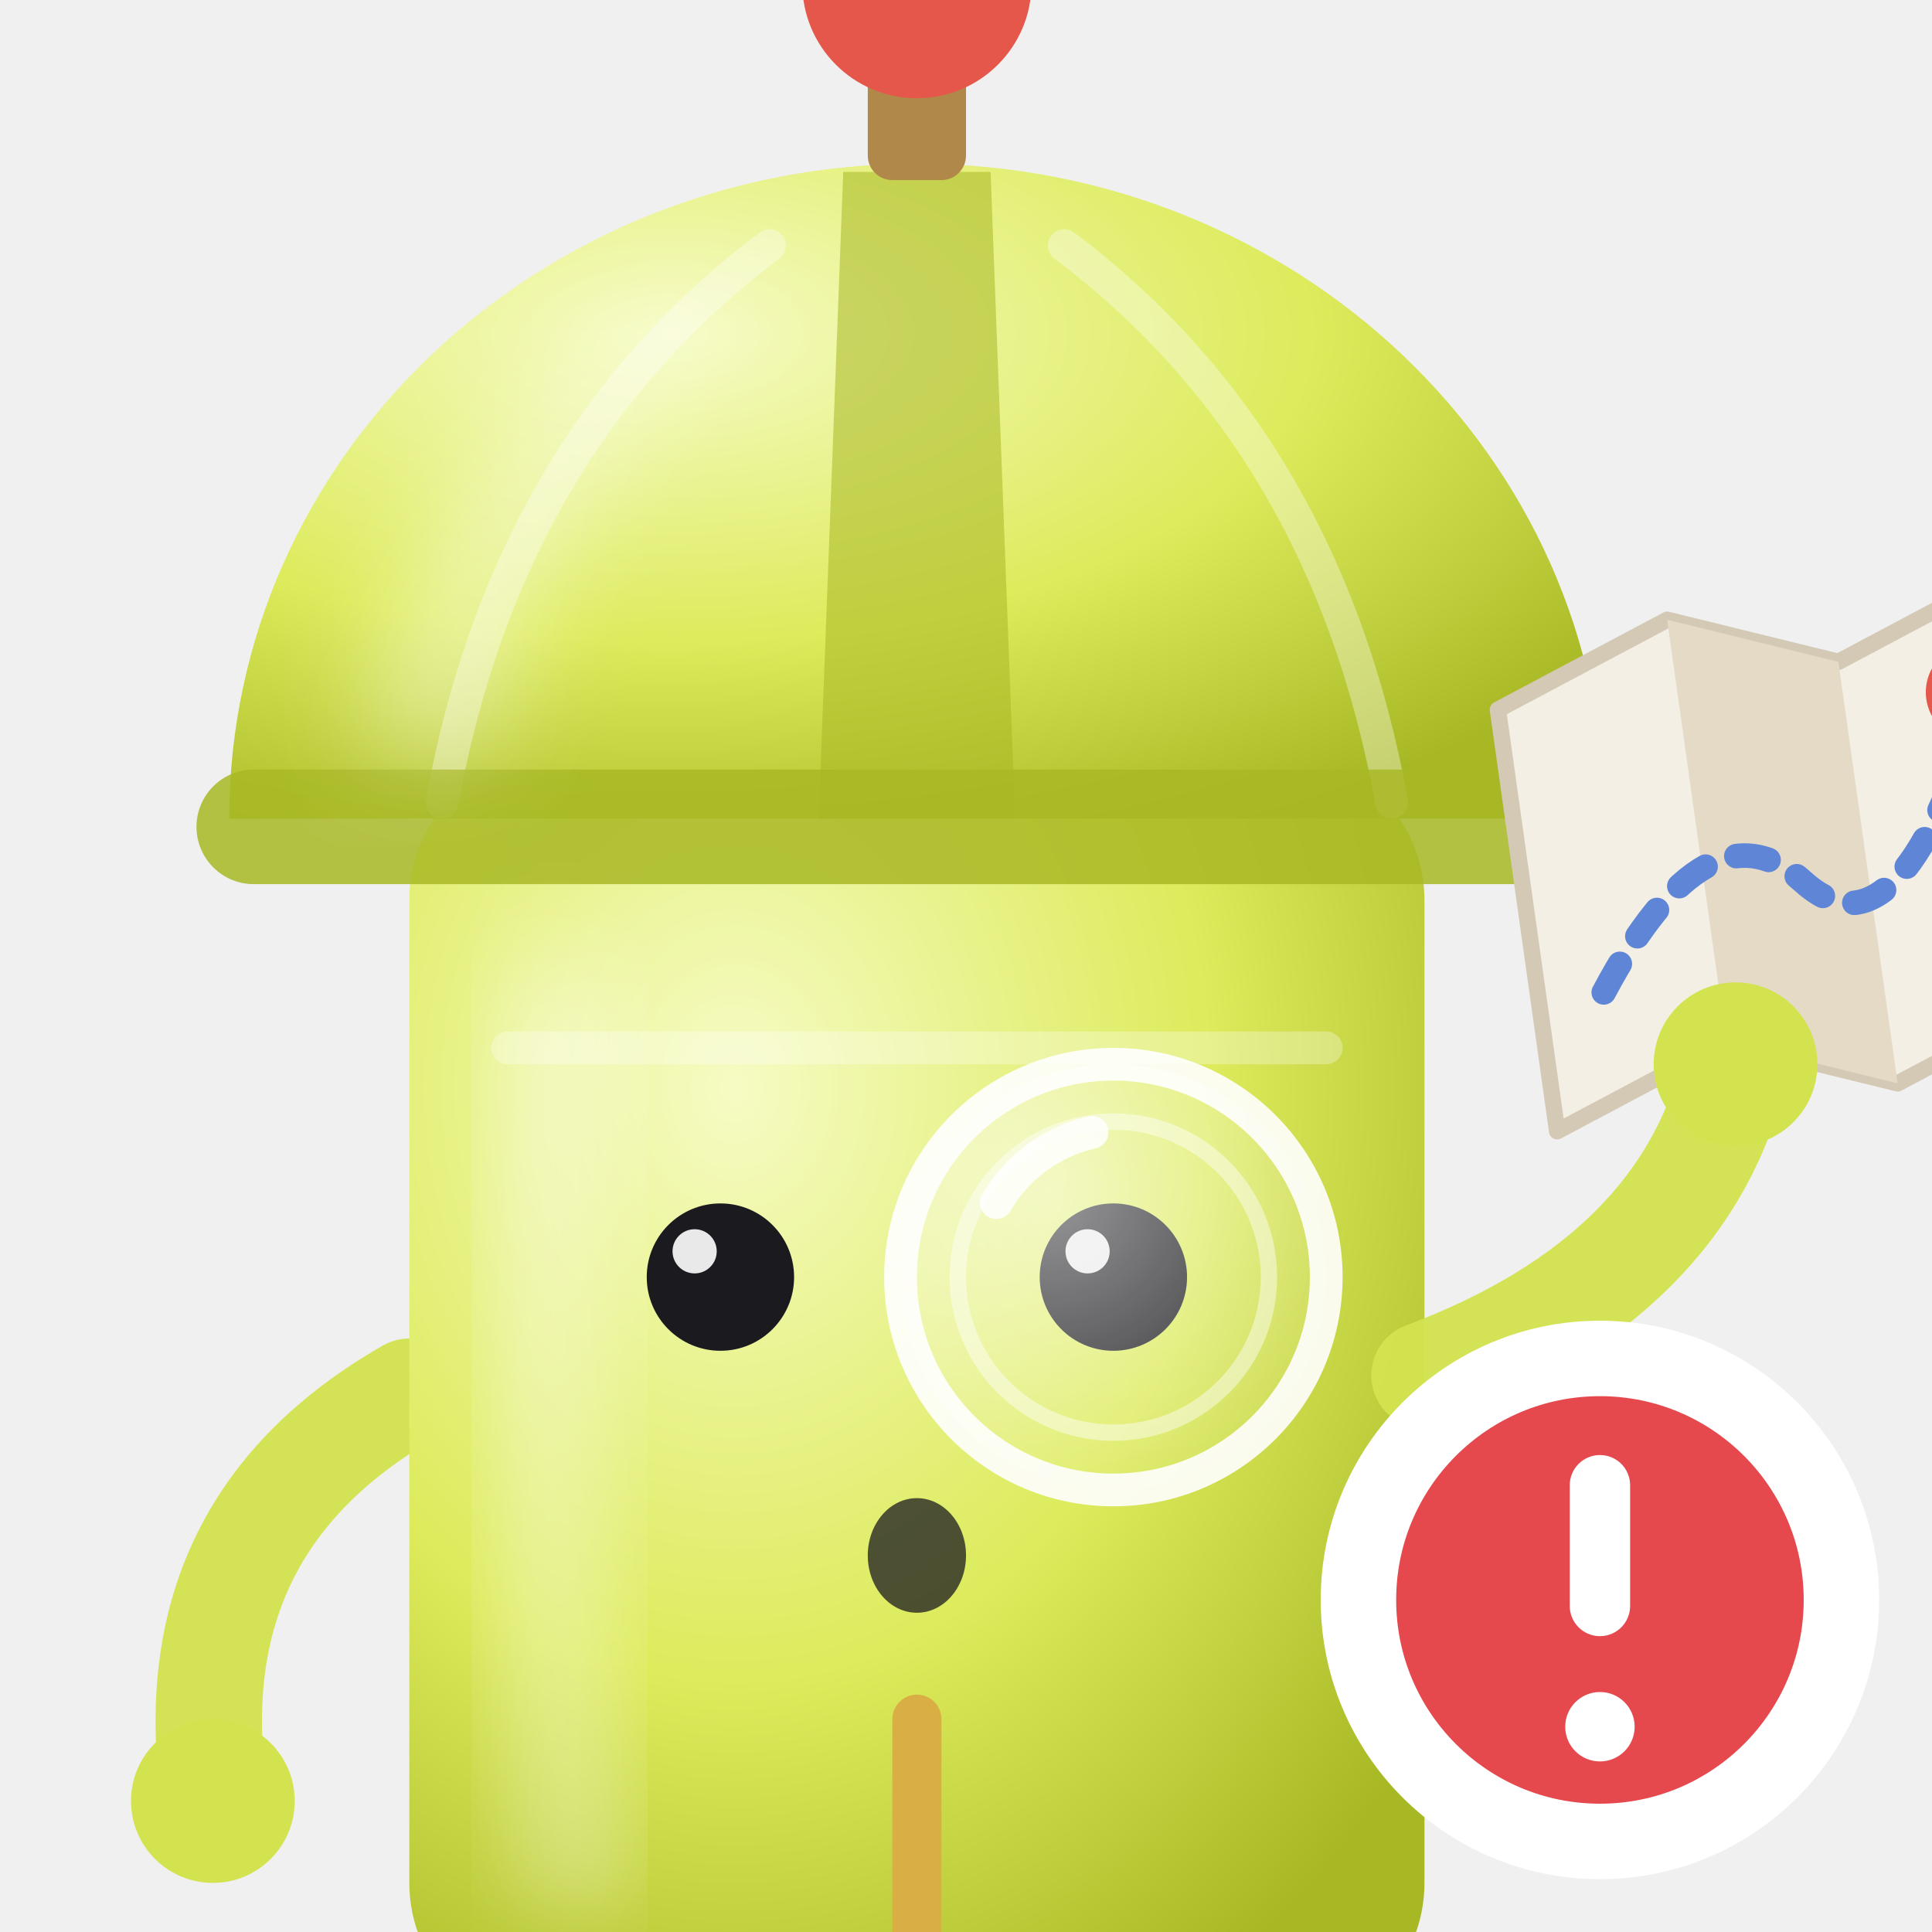
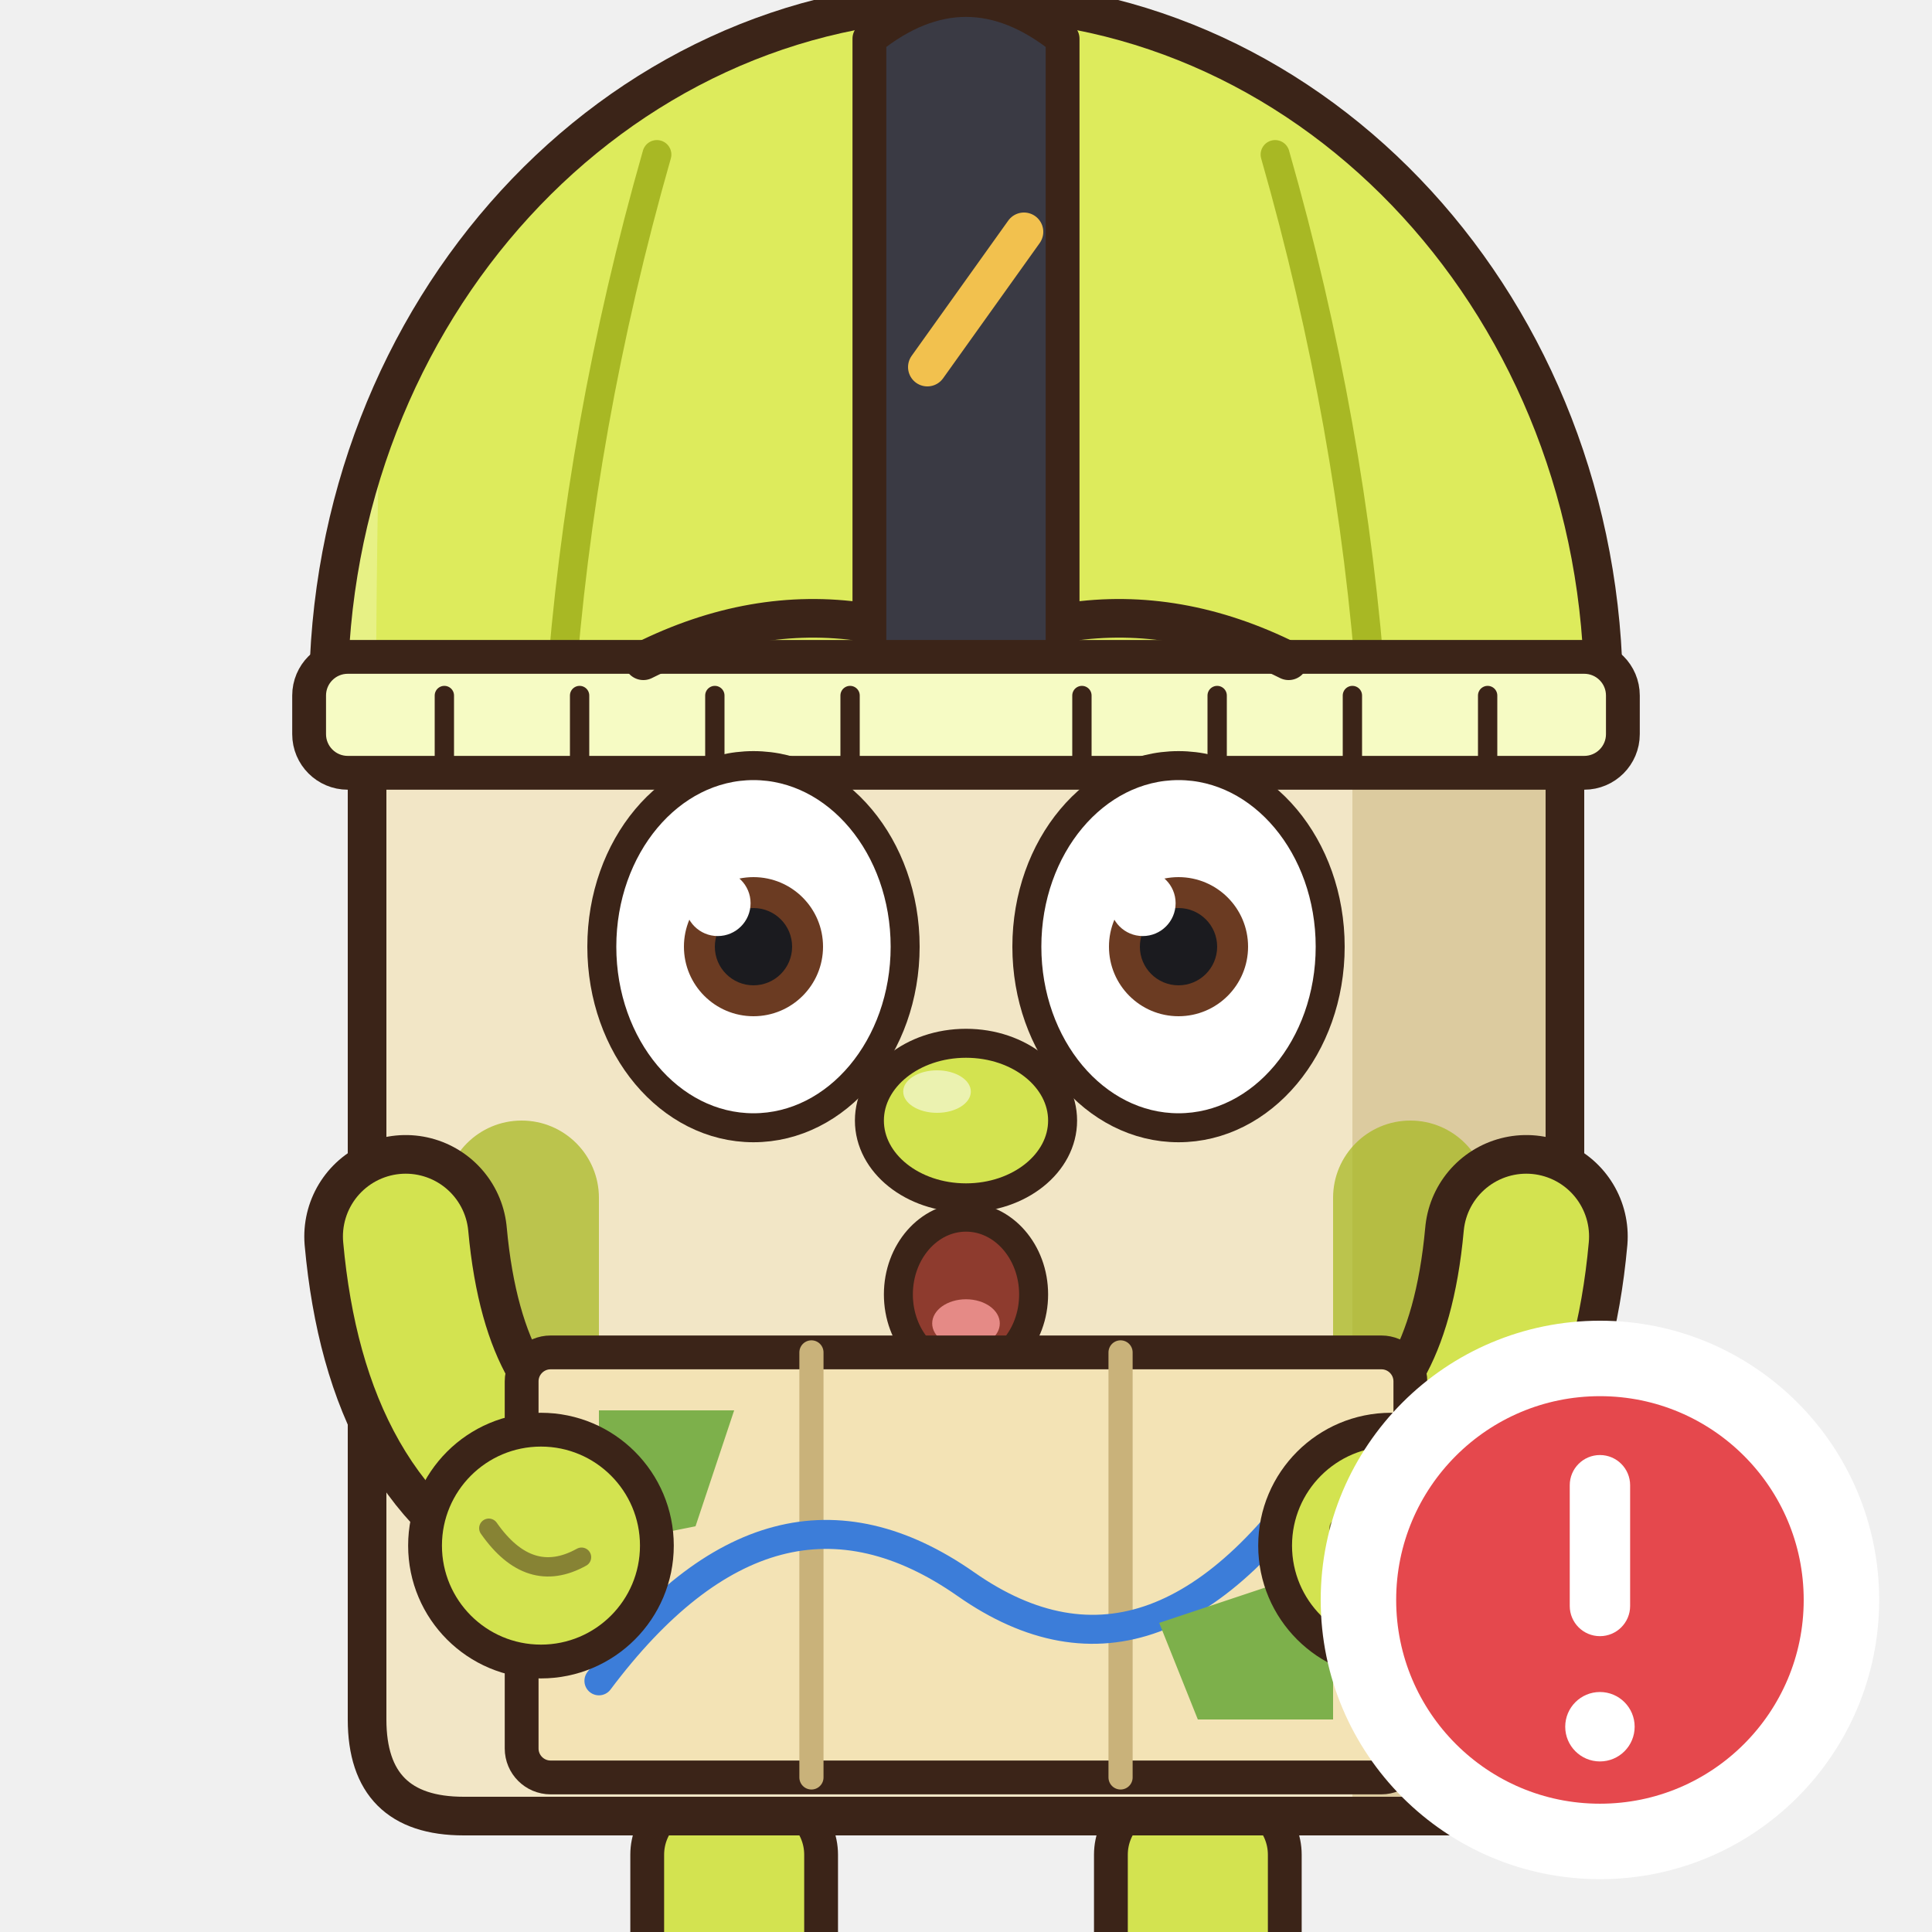
<svg xmlns="http://www.w3.org/2000/svg" viewBox="0 0 64 64" width="48" height="48" role="img" aria-label="Greenwich, Places, escalated">
  <defs>
-     <radialGradient id="sm-greenwich-b" cx="32%" cy="26%" r="85%">
-       <stop offset="0" stop-color="#F6FBC4" />
-       <stop offset=".55" stop-color="#DDEB5C" />
-       <stop offset="1" stop-color="#A8B824" />
-     </radialGradient>
-     <radialGradient id="sm-greenwich-l" cx="35%" cy="30%" r="75%">
-       <stop offset="0" stop-color="#fff" stop-opacity=".55" />
-       <stop offset="1" stop-color="#fff" stop-opacity=".08" />
-     </radialGradient>
-     <filter id="sm-greenwich-f" x="-20%" y="-20%" width="140%" height="140%">
+     <filter id="sm-greenwich-s" x="-50%" y="-50%" width="200%" height="200%">
      <feGaussianBlur stdDeviation="6" />
    </filter>
-     <filter id="sm-greenwich-s" x="-50%" y="-50%" width="200%" height="200%">
-       <feGaussianBlur stdDeviation="8" />
-     </filter>
  </defs>
-   <g transform="scale(0.27119) translate(-38 -58)">
-     <path d="M124 300 L121 344" fill="none" stroke="#D3E350" stroke-width="13" stroke-linecap="round" stroke-linejoin="round" opacity=".96" />
-     <path d="M176 300 L179 344" fill="none" stroke="#D3E350" stroke-width="13" stroke-linecap="round" stroke-linejoin="round" opacity=".96" />
-     <ellipse cx="117" cy="347" rx="17" ry="9" fill="#D3E350" />
-     <ellipse cx="183" cy="347" rx="17" ry="9" fill="#D3E350" />
-     <path d="M88 228 Q60 244 64 276" fill="none" stroke="#D3E350" stroke-width="13" stroke-linecap="round" stroke-linejoin="round" opacity=".96" />
-     <circle cx="64" cy="278" r="10" fill="#D3E350" />
-     <rect x="88" y="150" width="124" height="156" rx="18" fill="url(#sm-greenwich-b)" />
-     <path d="M100 186 L200 186" fill="none" stroke="#fff" stroke-opacity=".3" stroke-width="4" stroke-linecap="round" stroke-linejoin="round" />
-     <path d="M66 158 A84 80 0 0 1 234 158 Z" fill="url(#sm-greenwich-b)" />
-     <path d="M92 156 Q100 112 132 88 M208 156 Q200 112 168 88" fill="none" stroke="#fff" stroke-opacity=".35" stroke-width="4" stroke-linecap="round" />
-     <path d="M141 79 L159 79 L162 158 L138 158 Z" fill="#A8B824" opacity=".55" />
-     <rect x="62" y="152" width="176" height="14" rx="7" fill="#A8B824" opacity=".85" />
-     <rect x="144" y="64" width="12" height="16" rx="3" fill="#B0894A" />
-     <circle cx="150" cy="56" r="14" fill="#E5574A" />
-     <circle cx="145" cy="51" r="4.5" fill="#fff" opacity=".6" />
-     <path d="M150 268 L150 304" stroke="#D9AE45" stroke-width="6" stroke-linecap="round" />
-     <path d="M82 150 A72 70 0 0 1 128 94 Q104 120 98 150 Z" fill="#fff" opacity=".42" filter="url(#sm-greenwich-f)" />
-     <path d="M100 176 Q96 236 104 292 L114 292 Q108 236 112 176 Z" fill="#fff" opacity=".42" filter="url(#sm-greenwich-f)" />
+   <g transform="scale(0.32) translate(-50 -112)">
+     <rect x="117" y="298" width="18" height="32" rx="6" fill="#D3E350" stroke="#3B2418" stroke-width="3.5" />
+     <rect x="165" y="298" width="18" height="32" rx="6" fill="#D3E350" stroke="#3B2418" stroke-width="3.5" />
+     <path d="M140 322 L114 322 L112 334 Q92 336 90 348 L90 352 L144 352 L144 338 Q144 328 140 322 Z" fill="#8A4E2B" stroke="#3B2418" stroke-width="3.5" stroke-linejoin="round" />
+     <path d="M144 348 L90 348 L90 355 L144 355 Z" fill="#5E3219" stroke="#3B2418" stroke-width="3" stroke-linejoin="round" />
+     <path d="M134 328 L120 334 M120 328 L134 334" fill="none" stroke="#E2B07A" stroke-width="2.5" stroke-linecap="round" stroke-linejoin="round" />
+     <path d="M160 322 L186 322 L188 334 Q208 336 210 348 L210 352 L156 352 L156 338 Q156 328 160 322 Z" fill="#8A4E2B" stroke="#3B2418" stroke-width="3.5" stroke-linejoin="round" />
+     <path d="M156 348 L210 348 L210 355 L156 355 Z" fill="#5E3219" stroke="#3B2418" stroke-width="3" stroke-linejoin="round" />
+     <path d="M166 328 L180 334 M180 328 L166 334" fill="none" stroke="#E2B07A" stroke-width="2.5" stroke-linecap="round" stroke-linejoin="round" />
+     <path d="M150 112 L150 82" fill="none" stroke="#3B2418" stroke-width="5" stroke-linecap="round" stroke-linejoin="round" />
+     <circle cx="150" cy="72" r="11" fill="#D83A34" stroke="#3B2418" stroke-width="3.5" />
+     <clipPath id="sm-greenwich-c">
+       <path d="M84 184 A66 72 0 0 1 216 184 Z" />
+     </clipPath>
+     <path d="M84 184 A66 72 0 0 1 216 184 Z" fill="#DDEB5C" />
+     <g clip-path="url(#sm-greenwich-c)">
+       <path d="M200 0 L340 0 L340 370 L196 370 Q230 200 200 0 Z" fill="#A8B824" opacity="0.32" />
+       <path d="M0 0 L104 0 Q76 160 100 370 L0 370 Z" fill="#F6FBC4" opacity="0.4" />
+       <path d="M118 128 Q110 156 108 184 M182 128 Q190 156 192 184" fill="none" stroke="#A8B824" stroke-width="3" stroke-linecap="round" stroke-linejoin="round" />
+     </g>
+     <path d="M84 184 A66 72 0 0 1 216 184 Z" fill="none" stroke="#3B2418" stroke-width="4" stroke-linecap="round" stroke-linejoin="round" />
+     <path d="M140 184 L140 116 Q150 108 160 116 L160 184 Z" fill="#3A3A44" stroke="#3B2418" stroke-width="3.5" stroke-linejoin="round" stroke-linecap="round" />
+     <path d="M146 150 L156 136" fill="none" stroke="#F2C14E" stroke-width="4" stroke-linecap="round" stroke-linejoin="round" />
+     <clipPath id="sm-greenwich-d">
+       <path d="M88 184 L212 184 L212 290 Q212 300 202 300 L98 300 Q88 300 88 290 Z" />
+     </clipPath>
+     <path d="M88 184 L212 184 L212 290 Q212 300 202 300 L98 300 Q88 300 88 290 Z" fill="#F2E6C6" />
+     <g clip-path="url(#sm-greenwich-d)">
+       <path d="M190 180 L240 180 L240 300 L190 300 Z" fill="#DCCB9F" />
+     </g>
+     <path d="M88 184 L212 184 L212 290 Q212 300 202 300 L98 300 Q88 300 88 290 Z" fill="none" stroke="#3B2418" stroke-width="4" stroke-linecap="round" stroke-linejoin="round" />
+     <rect x="82" y="180" width="136" height="12" rx="4" fill="#F6FBC4" stroke="#3B2418" stroke-width="3.5" />
+     <path d="M96 184 L96 192 M110 184 L110 192 M124 184 L124 192 M138 184 L138 192 M162 184 L162 192 M176 184 L176 192 M190 184 L190 192 M204 184 L204 192" fill="none" stroke="#3B2418" stroke-width="2" stroke-linecap="round" stroke-linejoin="round" />
+     <path d="M96 256 L96 236 A8 8 0 0 1 112 236 L112 256 Z M188 256 L188 236 A8 8 0 0 1 204 236 L204 256 Z" fill="#A8B824" opacity="0.75" />
+     <ellipse cx="150" cy="228" rx="10" ry="8" fill="#D3E350" stroke="#3B2418" stroke-width="3" />
+     <ellipse cx="147" cy="225" rx="3.5" ry="2.2" fill="#fff" opacity=".55" />
    <g>
-       <circle cx="126" cy="214" r="9" fill="#1B1B1F" />
-       <circle cx="122.85" cy="210.85" r="2.7" fill="#fff" opacity=".9" />
-       <circle cx="174" cy="214" r="9" fill="#1B1B1F" />
-       <circle cx="170.85" cy="210.85" r="2.7" fill="#fff" opacity=".9" />
+       <ellipse cx="128" cy="210" rx="15.7" ry="18.745" fill="#fff" stroke="#3B2418" stroke-width="3" />
+       <circle cx="128" cy="210" r="7.2" fill="#6B3B22" />
+       <circle cx="128" cy="210" r="4" fill="#1B1B1F" />
+       <circle cx="124.3" cy="205.5" r="3.4" fill="#fff" />
+       <ellipse cx="172" cy="210" rx="15.7" ry="18.745" fill="#fff" stroke="#3B2418" stroke-width="3" />
+       <circle cx="172" cy="210" r="7.2" fill="#6B3B22" />
+       <circle cx="172" cy="210" r="4" fill="#1B1B1F" />
+       <circle cx="168.3" cy="205.5" r="3.4" fill="#fff" />
    </g>
-     <circle cx="174" cy="214" r="26" fill="url(#sm-greenwich-l)" stroke="#fff" stroke-opacity=".9" stroke-width="4" />
-     <circle cx="174" cy="214" r="19" fill="none" stroke="#fff" stroke-opacity=".45" stroke-width="2" />
-     <path d="M159.7 204.9 A18.2 18.2 0 0 1 171.4 196.32" fill="none" stroke="#fff" stroke-width="4" stroke-linecap="round" opacity=".85" />
-     <ellipse cx="150" cy="248" rx="6" ry="7" fill="#1B1B1F" opacity=".75" />
-     <path d="M212 226 Q244 214 250 188" fill="none" stroke="#D3E350" stroke-width="13" stroke-linecap="round" stroke-linejoin="round" opacity=".96" />
-     <g transform="rotate(-8 256 164)">
-       <path d="M224 140 L246 132 L266 140 L288 132 L288 184 L266 192 L246 184 L224 192 Z" fill="#F4EFE4" stroke="#D3C9B5" stroke-width="2" stroke-linejoin="round" />
-       <path d="M246 132 L246 184 L266 192 L266 140 Z" fill="#E4DAC6" />
-       <path d="M232 176 Q248 154 258 166 T282 148" fill="none" stroke="#5F86D6" stroke-width="3" stroke-dasharray="4 4" stroke-linecap="round" />
-       <circle cx="282" cy="146" r="6" fill="#E5574A" />
-     </g>
-     <circle cx="250" cy="188" r="10" fill="#D3E350" />
+     <path d="M116.6 180.4 Q128 174.7 139.4 176.4 M183.4 180.4 Q172 174.7 160.6 176.4" fill="none" stroke="#3B2418" stroke-width="4" stroke-linecap="round" />
+     <ellipse cx="150" cy="246" rx="7" ry="8" fill="#8E3B2E" stroke="#3B2418" stroke-width="3" />
+     <ellipse cx="150" cy="249" rx="3.5" ry="2.5" fill="#E58A86" />
+     <path d="M92 240 Q94 262 108 268" fill="none" stroke="#3B2418" stroke-width="21" stroke-linecap="round" stroke-linejoin="round" />
+     <path d="M92 240 Q94 262 108 268" fill="none" stroke="#D3E350" stroke-width="13" stroke-linecap="round" stroke-linejoin="round" />
+     <path d="M208 240 Q206 262 192 268" fill="none" stroke="#3B2418" stroke-width="21" stroke-linecap="round" stroke-linejoin="round" />
+     <path d="M208 240 Q206 262 192 268" fill="none" stroke="#D3E350" stroke-width="13" stroke-linecap="round" stroke-linejoin="round" />
+     <rect x="104" y="252" width="92" height="44" rx="3" fill="#F3E3B5" stroke="#3B2418" stroke-width="3.5" />
+     <path d="M134 252 L134 296 M166 252 L166 296" fill="none" stroke="#C9B27A" stroke-width="2.5" stroke-linecap="round" stroke-linejoin="round" />
+     <path d="M112 286 Q130 262 150 276 Q170 290 188 262" fill="none" stroke="#3C7DD9" stroke-width="3" stroke-linecap="round" stroke-linejoin="round" />
+     <path d="M112 258 L126 258 L122 270 L112 272 Z M170 280 L188 274 L188 290 L174 290 Z" fill="#7DB04B" />
+     <circle cx="106" cy="272" r="12" fill="#D3E350" stroke="#3B2418" stroke-width="3.5" />
+     <path d="M100.6 270.2 Q104.8 276.2 110.2 273.2" fill="none" stroke="#3B2418" stroke-width="2" stroke-linecap="round" opacity=".5" />
+     <circle cx="194" cy="272" r="12" fill="#D3E350" stroke="#3B2418" stroke-width="3.5" />
+     <path d="M188.6 270.2 Q192.8 276.2 198.2 273.2" fill="none" stroke="#3B2418" stroke-width="2" stroke-linecap="round" opacity=".5" />
  </g>
  <circle cx="53" cy="53" r="8" fill="#e5484d" stroke="#fff" stroke-width="2.5" />
  <rect x="52" y="48.2" width="2" height="6" rx="1" fill="#fff" />
  <circle cx="53" cy="57.2" r="1.15" fill="#fff" />
</svg>
